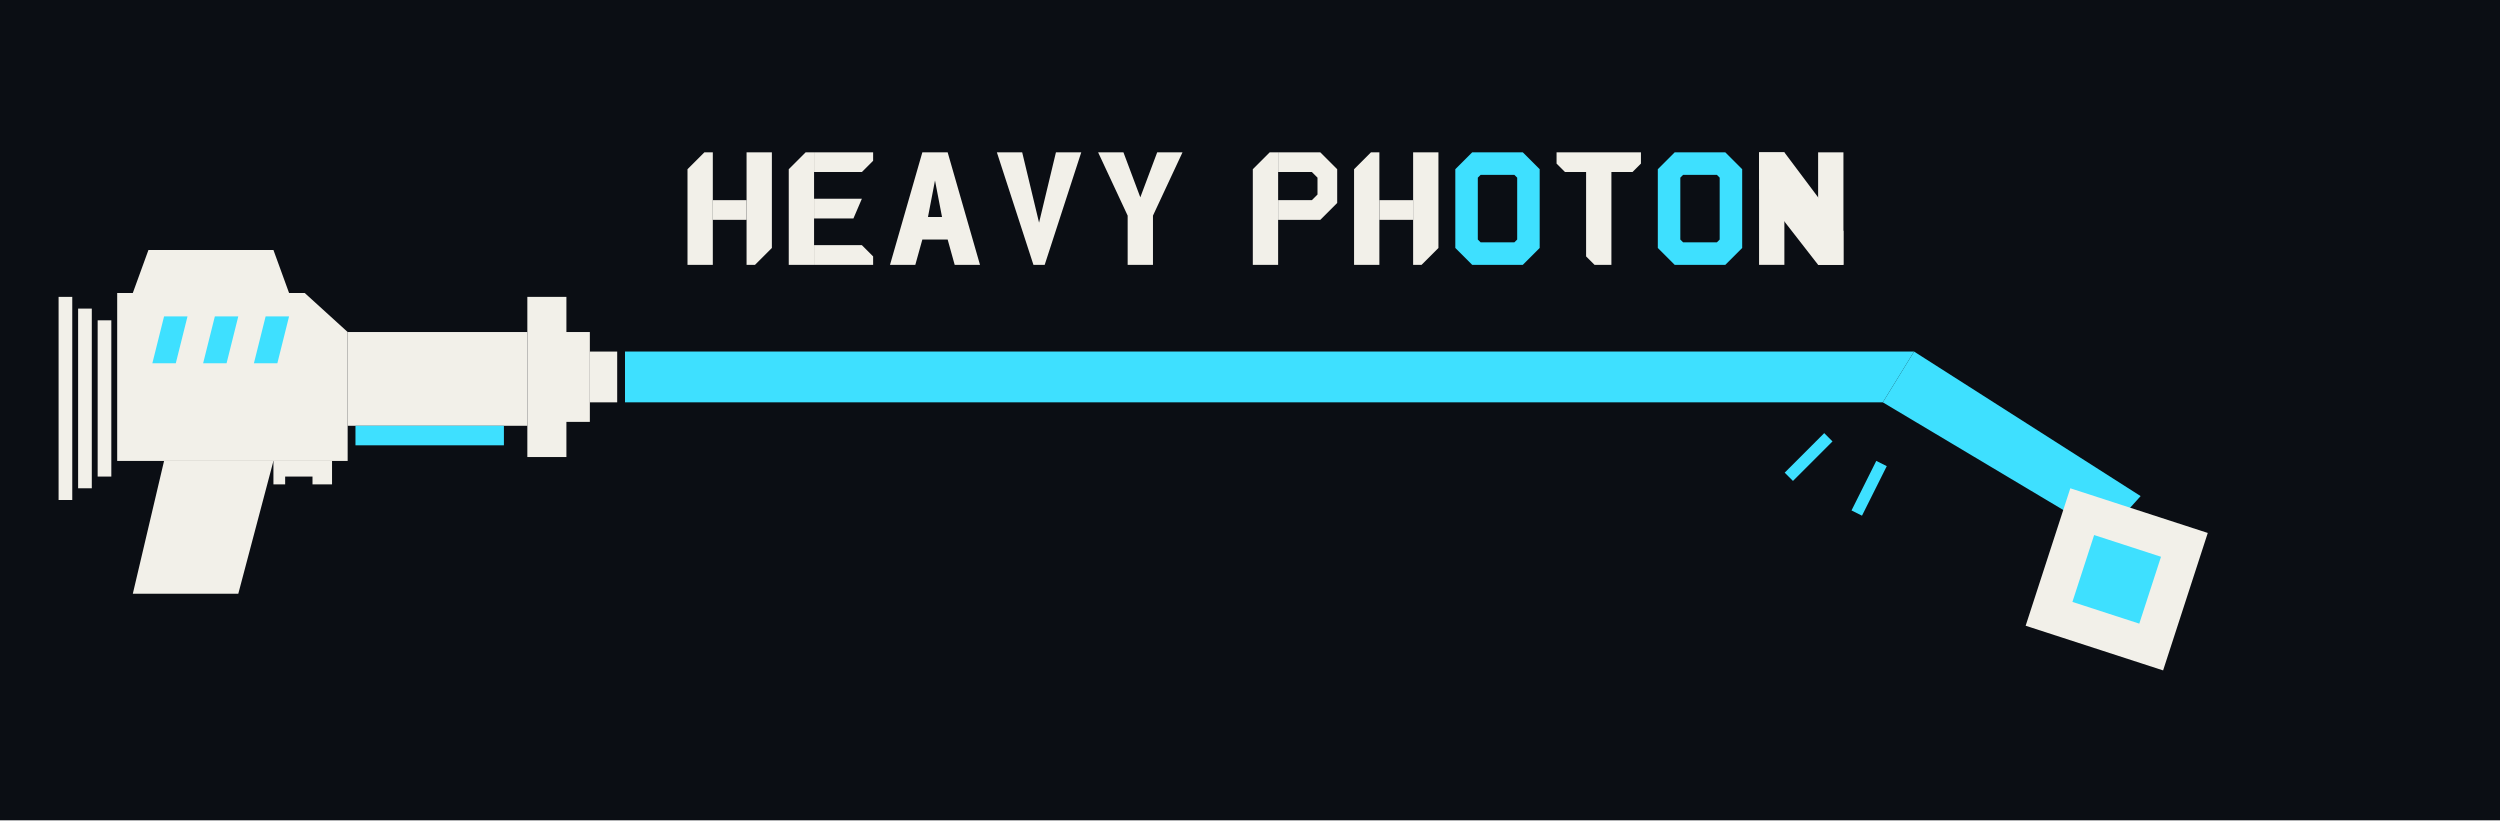
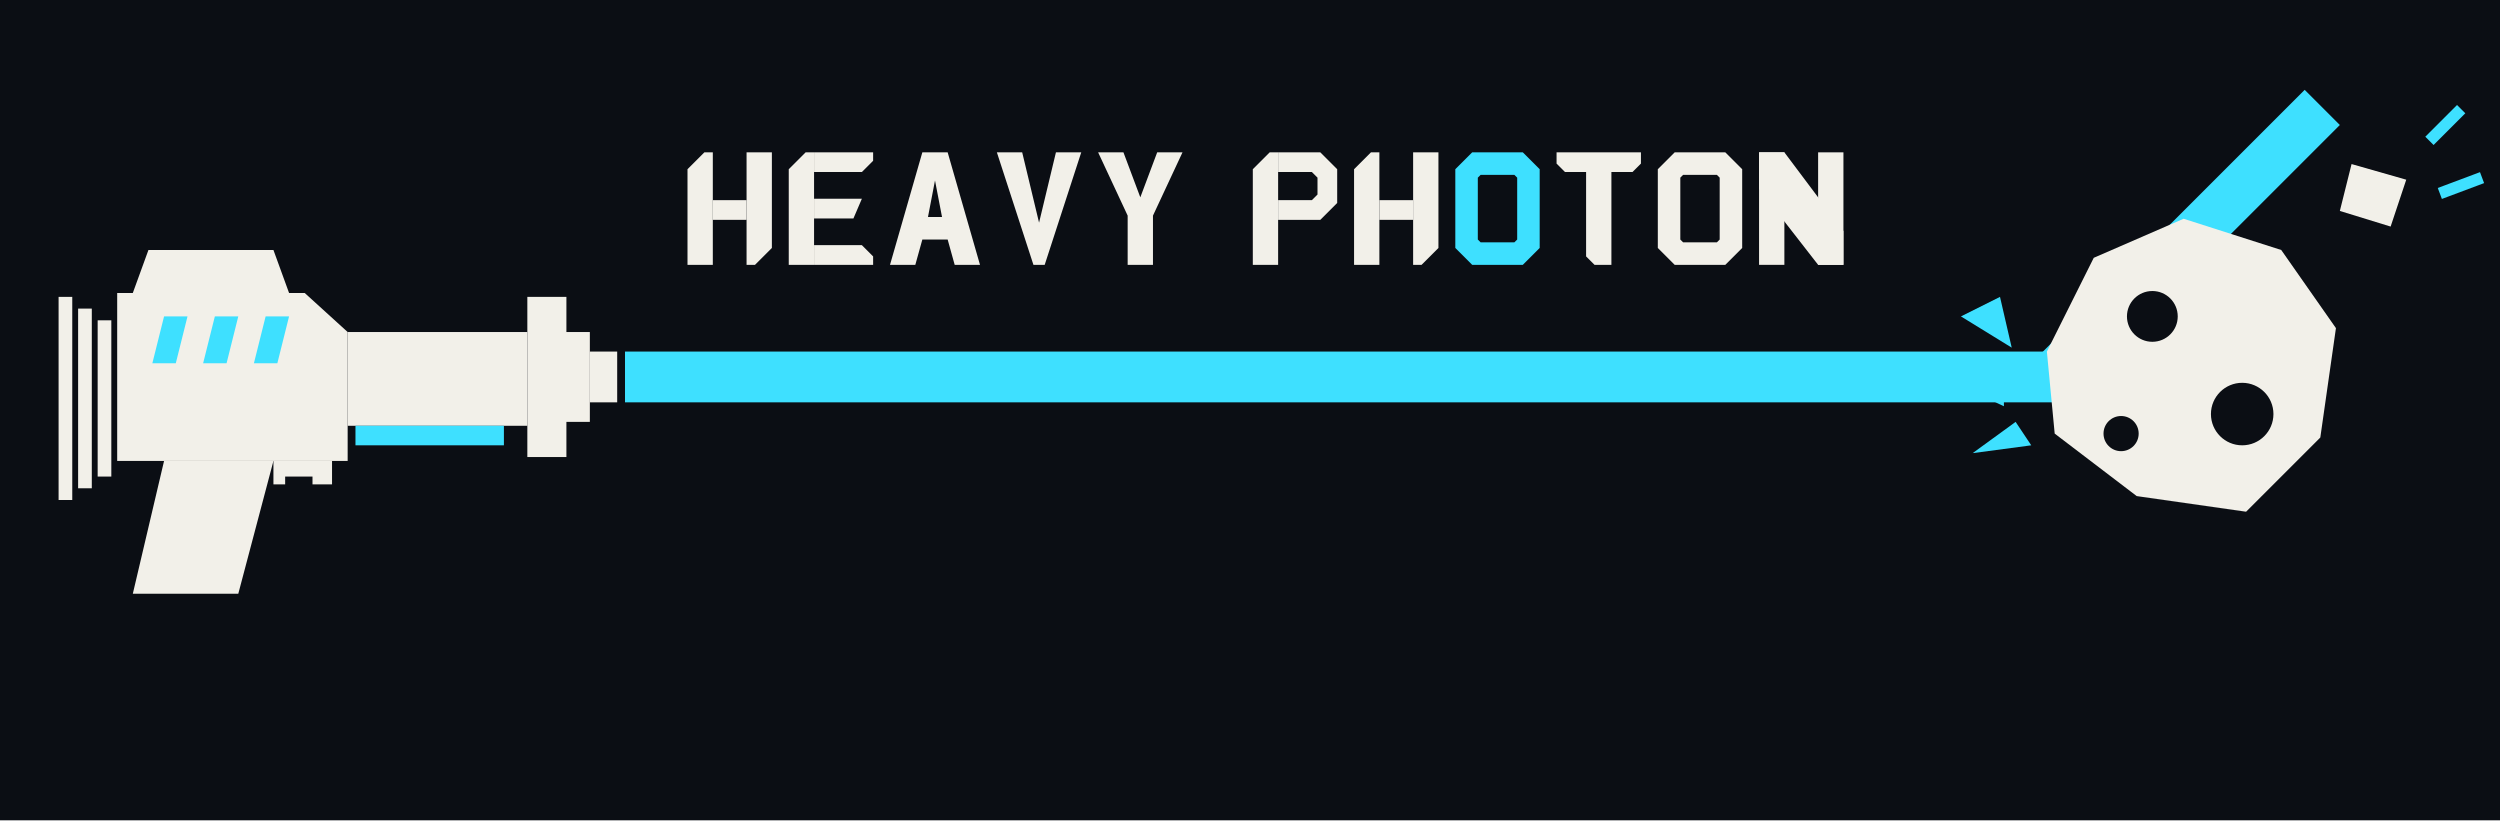
<svg xmlns="http://www.w3.org/2000/svg" viewBox="0 0 1280 420" width="1280" height="420">
  <rect width="1280" height="420" fill="#0B0E14" />
-   <g transform="translate(28 86)">
-     <g fill="#F2F0E9">
-       <rect x="2" y="66" width="7" height="104" />
-       <rect x="12" y="72" width="7" height="92" />
-       <rect x="22" y="78" width="7" height="80" />
-       <path d="M32,64 L128,64 L150,84 L150,150 L32,150 Z" />
-       <path d="M56,150 L112,150 L94,218 L40,218 Z" />
-       <rect x="112" y="150" width="30" height="12" />
-       <path d="M48,42 L112,42 L120,64 L40,64 Z" />
-       <path d="M150,84 L242,84 L242,132 L150,132 Z" />
-       <path d="M242,66 L262,66 L262,84 L274,84 L274,130 L262,130 L262,148 L242,148 Z" />
-       <rect x="274" y="94" width="14" height="26" />
-     </g>
-     <g fill="#3EE0FF">
-       <rect x="154" y="132" width="76" height="10" />
-       <path d="M56,76 L68,76 L62,100 L50,100 Z" />
-       <path d="M82,76 L94,76 L88,100 L76,100 Z" />
-       <path d="M108,76 L120,76 L114,100 L102,100 Z" />
-     </g>
-     <rect x="118" y="158" width="14" height="8" fill="#0B0E14" />
+   <path fill="#3EE0FF" d="M320,180 L1060,180 L1060,206 L320,206 Z" />
+   <path fill="#3EE0FF" d="M1040,186 L1180,46 L1198,64 L1058,204 Z" />
+   <path fill="#F2F0E9" d="M1048,180 L1072,132 L1118,112 L1168,128 L1196,168 L1188,224 L1150,262 L1094,254 L1052,222 Z" />
+   <circle cx="1102" cy="162" r="13" fill="#0B0E14" />
+   <circle cx="1148" cy="212" r="16" fill="#0B0E14" />
+   <circle cx="1086" cy="222" r="9" fill="#0B0E14" />
+   <path fill="#3EE0FF" d="M1030,178 L1004,162 L1024,152 Z" />
+   <path fill="#3EE0FF" d="M1026,196 L992,192 L1026,208 Z" />
+   <path fill="#3EE0FF" d="M1032,216 L1010,232 L1040,228 Z" />
+   <path fill="#F2F0E9" d="M1204,84 L1232,92 L1224,116 L1198,108 Z" />
+   <g stroke="#3EE0FF" stroke-width="6" stroke-linecap="square">
+     <line x1="1246" y1="70" x2="1258" y2="58" />
+     <line x1="1252" y1="98" x2="1268" y2="92" />
  </g>
  <g fill="#F2F0E9" transform="translate(352 78) scale(0.72)">
    <g transform="translate(0.0 0)">
      <rect x="18" y="34" width="24" height="14" />
      <polygon points="0,12 12,0 18,0 18,80 0,80" />
      <polygon points="42,0 60,0 60,68 48,80 42,80" />
    </g>
    <g transform="translate(72.0 0)">
      <polygon points="0,12 12,0 18,0 18,80 0,80" />
      <polygon points="18,0 60,0 60,6 52,14 18,14" />
      <polygon points="18,33 52,33 46,47 18,47" />
      <polygon points="18,66 52,66 60,74 60,80 18,80" />
    </g>
    <g transform="translate(144.0 0)">
      <path fill-rule="evenodd" transform="translate(0 0)" d="M23,0 L41,0 L64,80 L46,80 L41,62 L23,62 L18,80 L0,80 Z M32,20 L37,46 L27,46 Z" />
    </g>
    <g transform="translate(220.0 0)">
      <polygon points="0,0 18,0 30,50 42,0 60,0 34,80 26,80" />
    </g>
    <g transform="translate(292.0 0)">
      <polygon points="0,0 18,0 30,32 42,0 60,0 39,45 39,80 21,80 21,45" />
    </g>
    <g transform="translate(402.0 0)">
      <path fill-rule="evenodd" transform="translate(0 0)" d="M18,0 L48,0 L60,12 L60,36 L48,48 L18,48 L18,34 L42,34 L46,30 L46,18 L42,14 L18,14 Z" />
      <polygon points="0,12 12,0 18,0 18,80 0,80" />
    </g>
    <g transform="translate(474.0 0)">
      <rect x="18" y="34" width="24" height="14" />
      <polygon points="0,12 12,0 18,0 18,80 0,80" />
      <polygon points="42,0 60,0 60,68 48,80 42,80" />
    </g>
    <g transform="translate(546.0 0)" fill="#3EE0FF">
      <path fill-rule="evenodd" transform="translate(0 0)" d="M12,0 L48,0 L60,12 L60,68 L48,80 L12,80 L0,68 L0,12 Z M18,16 L42,16 L44,18 L44,62 L42,64 L18,64 L16,62 L16,18 Z" />
    </g>
    <g transform="translate(618.0 0)">
      <polygon points="0,0 60,0 60,8 54,14 6,14 0,8" />
      <polygon points="21,14 39,14 39,80 27,80 21,74" />
    </g>
-     <g transform="translate(690.0 0)" fill="#3EE0FF">
+     <g transform="translate(690.0 0)">
      <path fill-rule="evenodd" transform="translate(0 0)" d="M12,0 L48,0 L60,12 L60,68 L48,80 L12,80 L0,68 L0,12 Z M18,16 L42,16 L44,18 L44,62 L42,64 L18,64 L16,62 L16,18 Z" />
    </g>
    <g transform="translate(762.0 0)">
      <rect x="0" y="0" width="18" height="80" />
      <rect x="42" y="0" width="18" height="80" />
      <polygon points="0,0 18,0 60,56 60,80 42,80 0,26" />
    </g>
  </g>
-   <path fill="#3EE0FF" d="M320,180 L980,180 L964,206 L320,206 Z" />
-   <path fill="#3EE0FF" d="M980,180 L1096,254 L1078,274 L964,206 Z" />
-   <g transform="translate(1060 250) rotate(18)">
-     <rect width="74" height="74" fill="#F2F0E9" />
-     <rect x="19" y="19" width="36" height="36" fill="#3EE0FF" />
-   </g>
-   <g stroke="#3EE0FF" stroke-width="6" stroke-linecap="square">
-     <line x1="934" y1="226" x2="918" y2="242" />
-     <line x1="962" y1="240" x2="952" y2="260" />
+   <g transform="translate(28 86)">
+     <g fill="#F2F0E9">
+       <rect x="2" y="66" width="7" height="104" />
+       <rect x="12" y="72" width="7" height="92" />
+       <rect x="22" y="78" width="7" height="80" />
+       <path d="M32,64 L128,64 L150,84 L150,150 L32,150 Z" />
+       <path d="M56,150 L112,150 L94,218 L40,218 Z" />
+       <rect x="112" y="150" width="30" height="12" />
+       <path d="M48,42 L112,42 L120,64 L40,64 Z" />
+       <path d="M150,84 L242,84 L242,132 L150,132 Z" />
+       <path d="M242,66 L262,66 L262,84 L274,84 L274,130 L262,130 L262,148 L242,148 Z" />
+       <rect x="274" y="94" width="14" height="26" />
+     </g>
+     <g fill="#3EE0FF">
+       <rect x="154" y="132" width="76" height="10" />
+       <path d="M56,76 L68,76 L62,100 L50,100 Z" />
+       <path d="M82,76 L94,76 L88,100 L76,100 Z" />
+       <path d="M108,76 L120,76 L114,100 L102,100 Z" />
+     </g>
+     <rect x="118" y="158" width="14" height="8" fill="#0B0E14" />
  </g>
</svg>
